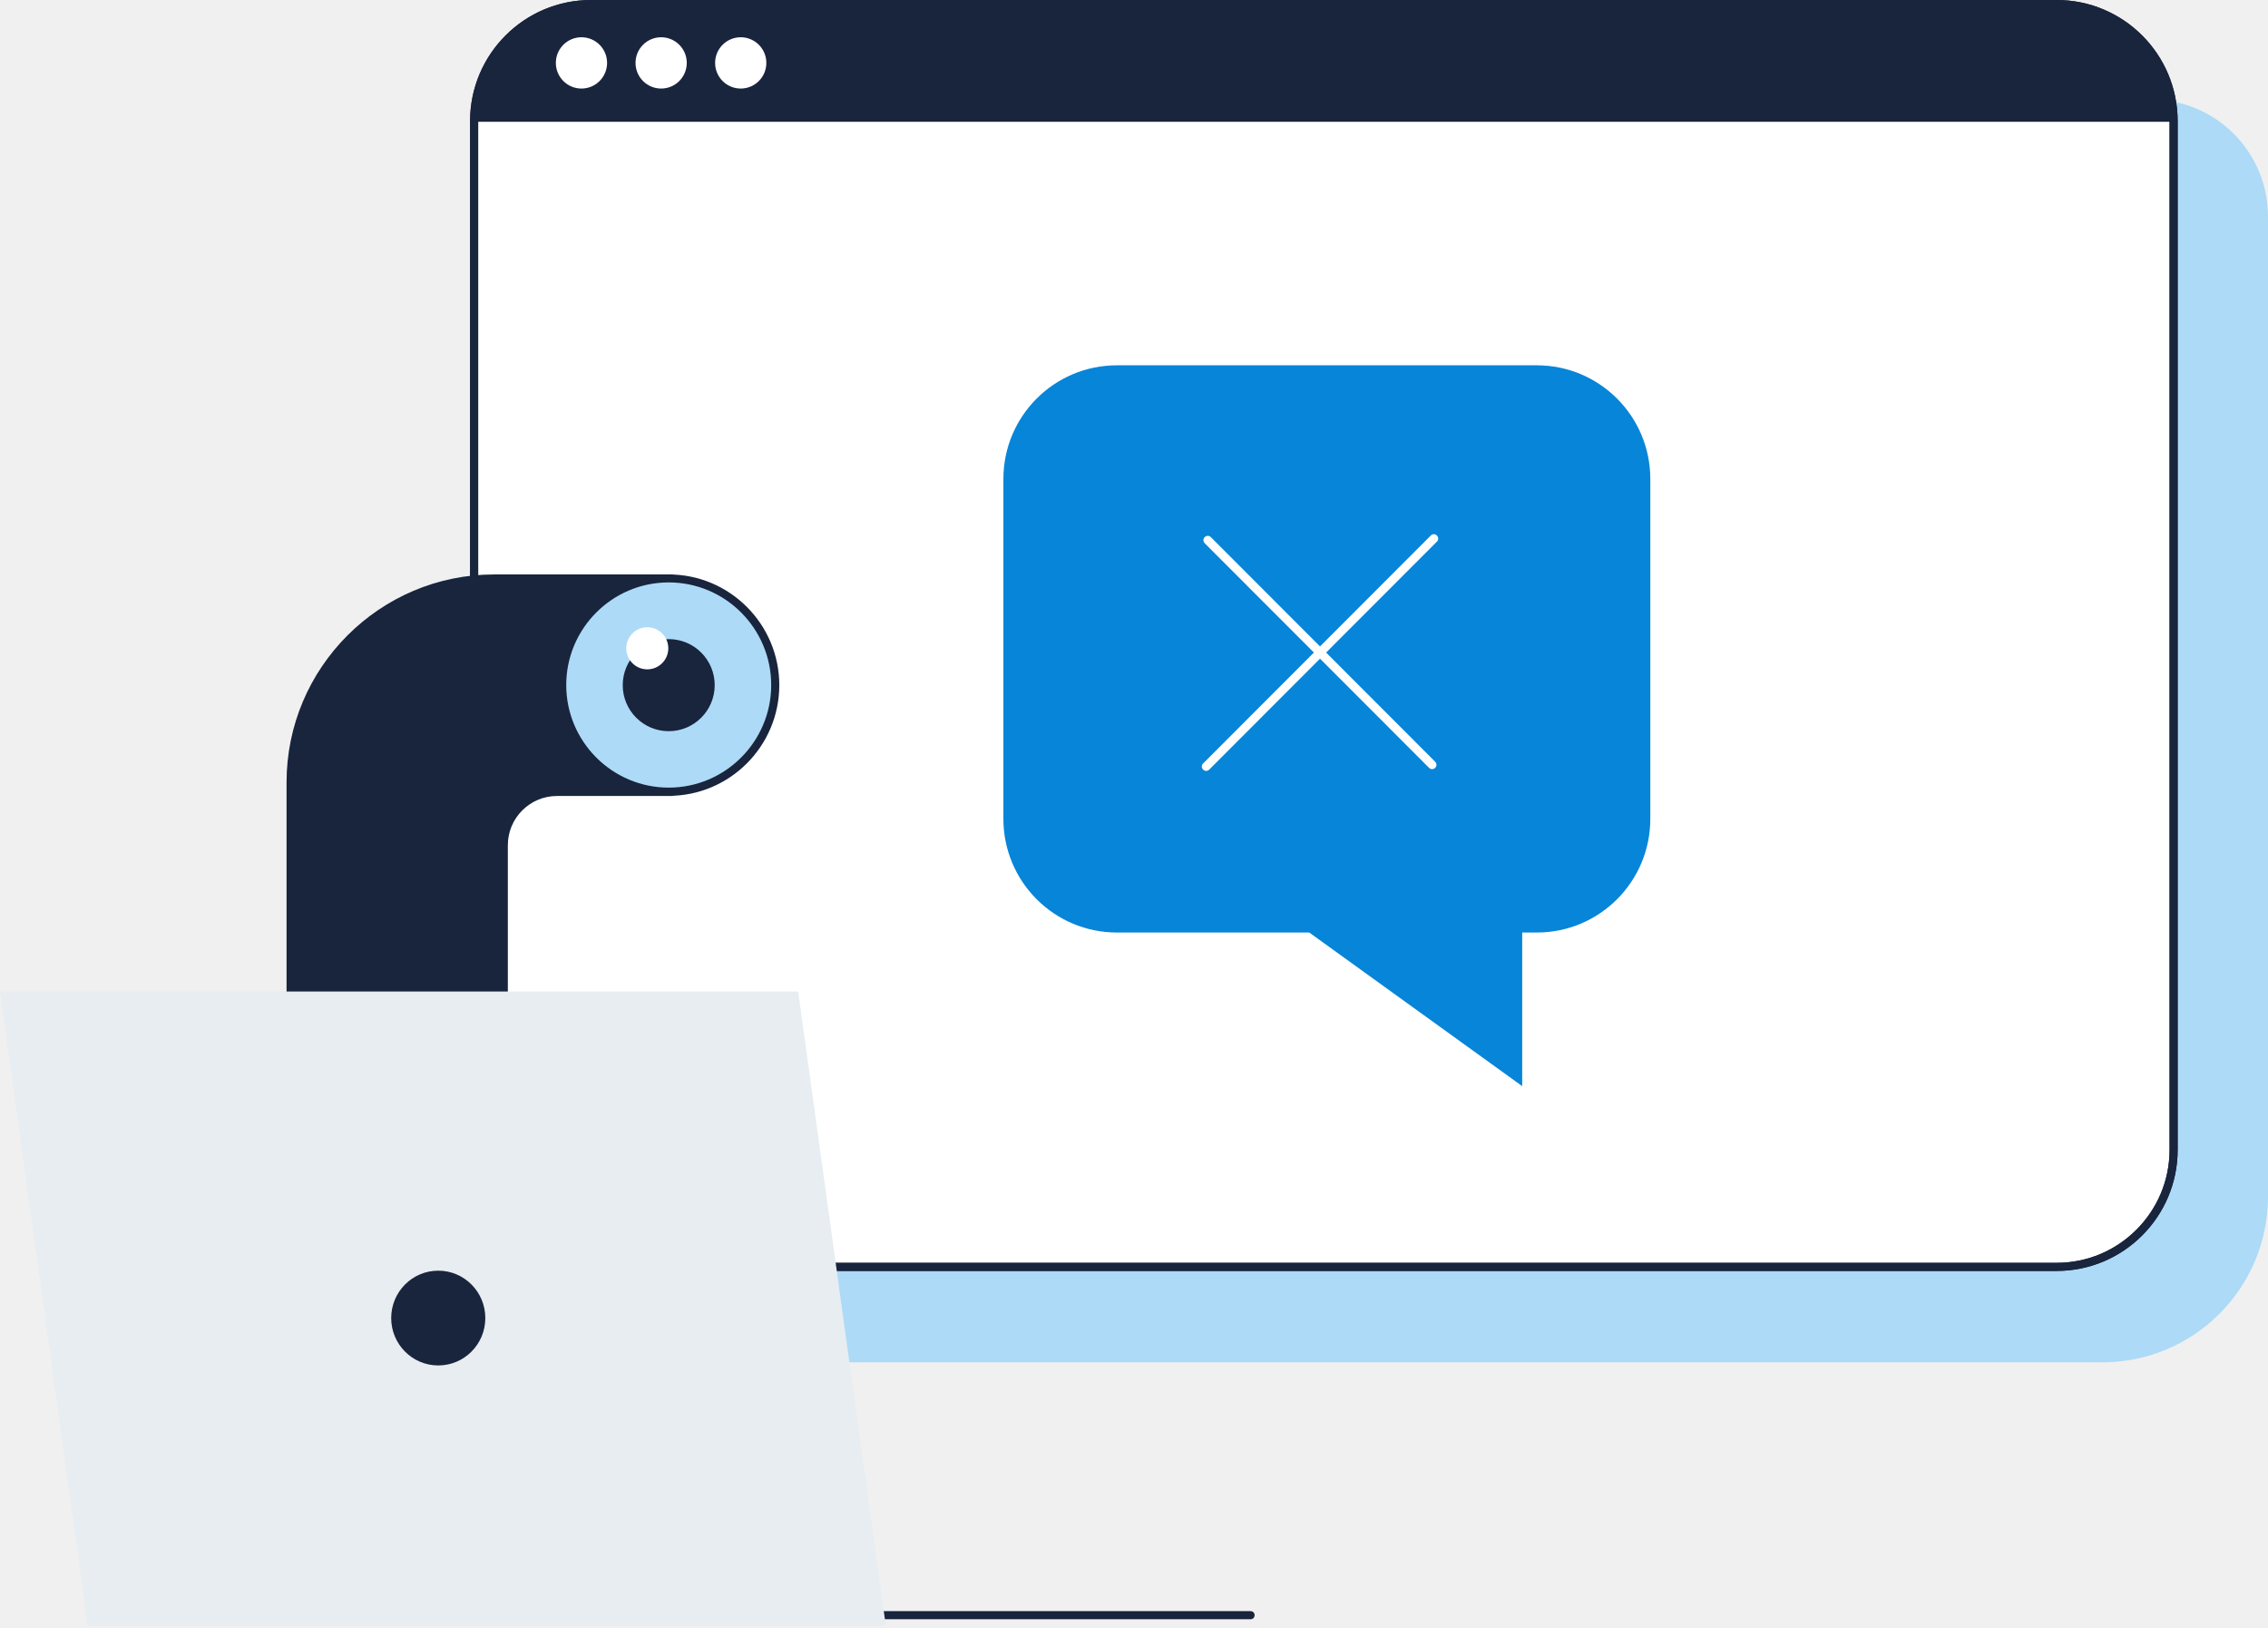
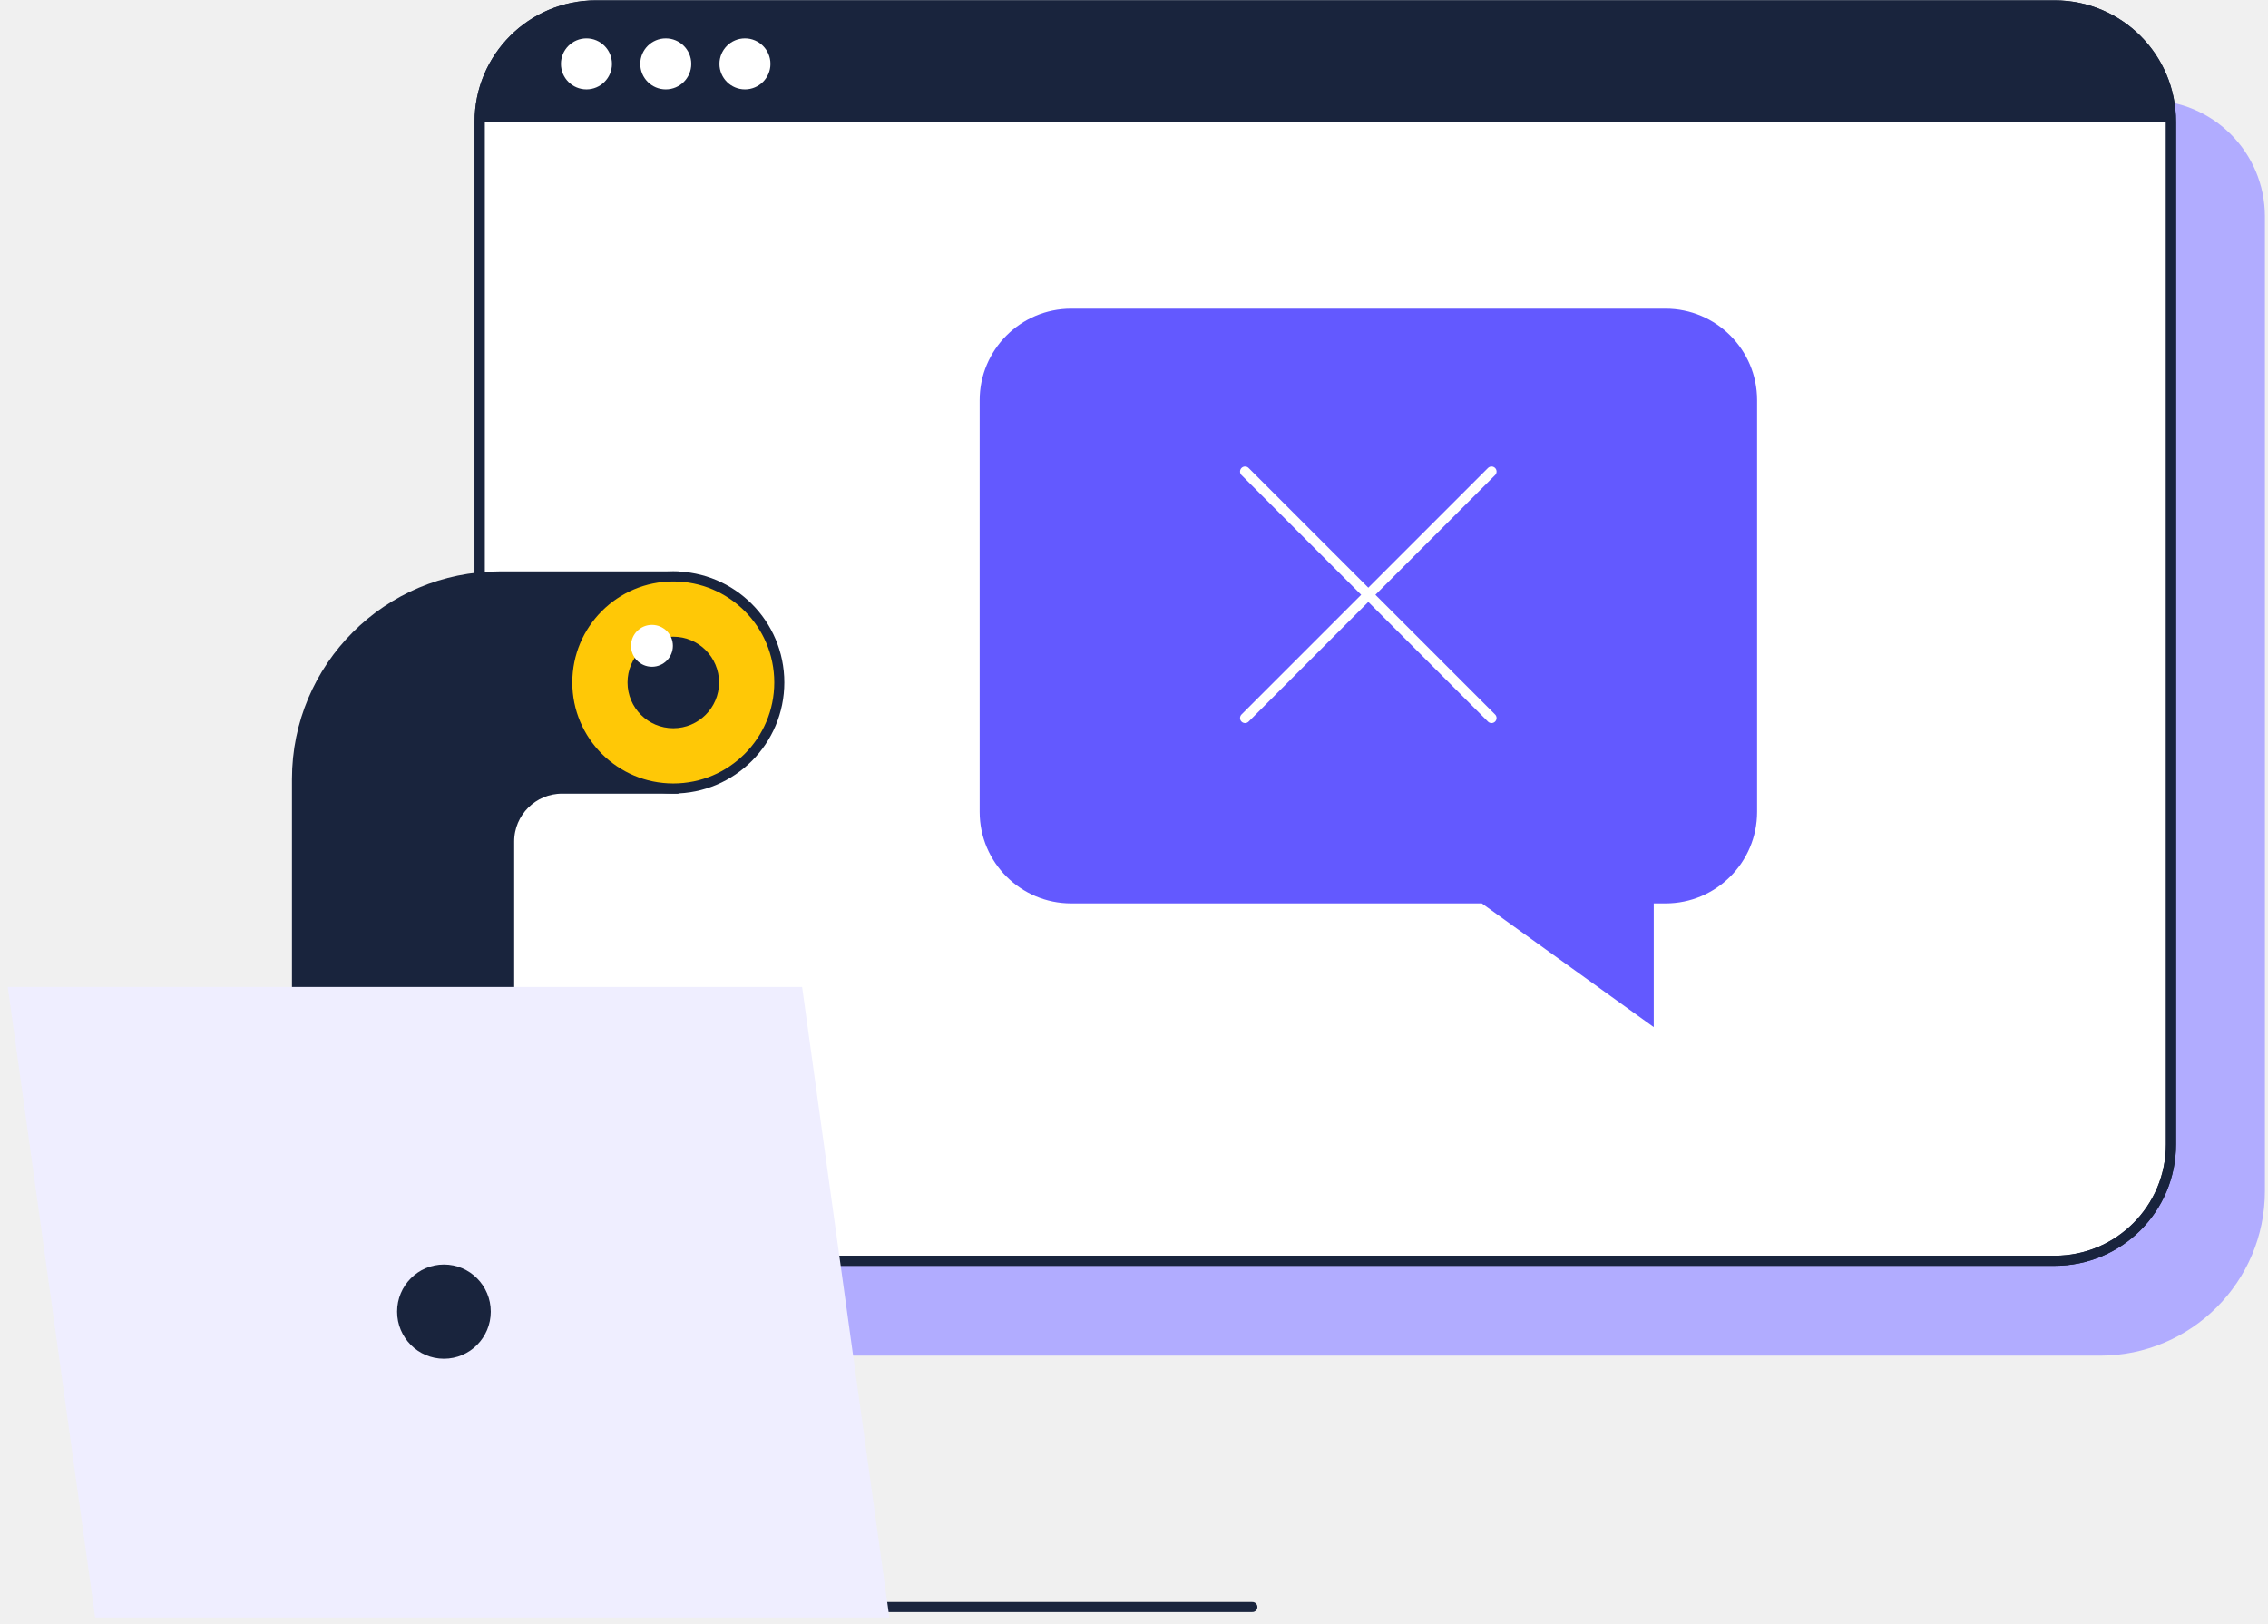
- <svg xmlns="http://www.w3.org/2000/svg" width="616" height="442" viewBox="0 0 616 442" fill="none">
-   <path fill-rule="evenodd" clip-rule="evenodd" d="M186.167 27.018H584.246C601.789 27.018 616 41.24 616 58.799V324.891C616 349.745 595.856 369.906 571.024 369.906H186.203C168.66 369.906 154.449 355.683 154.449 338.124V58.799C154.449 41.24 168.66 27.018 186.203 27.018H186.167Z" fill="#ADDAF6" />
-   <path fill-rule="evenodd" clip-rule="evenodd" d="M160.531 1.1H558.611C576.154 1.1 590.365 15.322 590.365 32.881V312.206C590.365 329.765 576.154 343.988 558.611 343.988H160.531C142.988 343.988 128.777 329.765 128.777 312.206V32.881C128.777 15.322 142.988 1.1 160.531 1.1Z" fill="white" />
-   <path d="M558.61 345.088H160.531C142.401 345.088 127.678 330.352 127.678 312.206V32.881C127.678 14.736 142.401 0 160.531 0H558.61C576.739 0 591.463 14.736 591.463 32.881V312.206C591.463 330.352 576.739 345.088 558.61 345.088ZM160.531 2.199C143.646 2.199 129.875 15.946 129.875 32.881V312.206C129.875 329.105 143.61 342.888 160.531 342.888H558.61C575.494 342.888 589.265 329.142 589.265 312.206V32.881C589.265 15.982 575.531 2.199 558.61 2.199H160.531Z" fill="#19243D" />
-   <path fill-rule="evenodd" clip-rule="evenodd" d="M128.775 33.064V32.881C128.775 15.322 142.986 1.1 160.529 1.1H558.609C576.152 1.1 590.363 15.322 590.363 32.881V33.064H128.775Z" fill="#19243D" />
-   <path d="M558.61 345.088H160.531C142.401 345.088 127.678 330.352 127.678 312.206V32.881C127.678 14.736 142.401 0 160.531 0H558.61C576.739 0 591.463 14.736 591.463 32.881V312.206C591.463 330.352 576.739 345.088 558.61 345.088ZM160.531 2.199C143.646 2.199 129.875 15.946 129.875 32.881V312.206C129.875 329.105 143.61 342.888 160.531 342.888H558.61C575.494 342.888 589.265 329.142 589.265 312.206V32.881C589.265 15.982 575.531 2.199 558.61 2.199H160.531Z" fill="#19243D" />
-   <path d="M179.572 24.045C183.415 24.045 186.531 20.927 186.531 17.08C186.531 13.233 183.415 10.115 179.572 10.115C175.729 10.115 172.613 13.233 172.613 17.08C172.613 20.927 175.729 24.045 179.572 24.045Z" fill="white" />
-   <path d="M157.929 24.045C161.773 24.045 164.888 20.927 164.888 17.08C164.888 13.233 161.773 10.115 157.929 10.115C154.086 10.115 150.971 13.233 150.971 17.08C150.971 20.927 154.086 24.045 157.929 24.045Z" fill="white" />
-   <path d="M201.185 24.045C205.029 24.045 208.144 20.927 208.144 17.08C208.144 13.233 205.029 10.115 201.185 10.115C197.342 10.115 194.227 13.233 194.227 17.08C194.227 20.927 197.342 24.045 201.185 24.045Z" fill="white" />
-   <path fill-rule="evenodd" clip-rule="evenodd" d="M181.661 215.031H151.262C143.315 215.031 136.832 221.482 136.832 229.473V408.945H78.928V215.031V212.428C78.928 181.856 103.686 157.076 134.232 157.076H136.832H181.661V215.031Z" fill="#19243D" />
-   <path d="M137.932 410.009H77.83V212.428C77.83 181.306 103.138 155.977 134.233 155.977H182.761V216.13H151.264C143.939 216.13 137.932 222.106 137.932 229.474V410.045V410.009ZM80.028 407.809H135.735V229.437C135.735 220.859 142.693 213.931 151.264 213.931H180.564V158.176H134.233C104.347 158.176 80.028 182.516 80.028 212.428V407.846V407.809Z" fill="#19243D" />
-   <path d="M181.625 214.994C197.605 214.994 210.559 202.029 210.559 186.035C210.559 170.042 197.605 157.076 181.625 157.076C165.646 157.076 152.691 170.042 152.691 186.035C152.691 202.029 165.646 214.994 181.625 214.994Z" fill="#ADDAF6" />
-   <path d="M181.626 198.535C188.523 198.535 194.115 192.939 194.115 186.035C194.115 179.132 188.523 173.535 181.626 173.535C174.728 173.535 169.137 179.132 169.137 186.035C169.137 192.939 174.728 198.535 181.626 198.535Z" fill="#19243D" />
-   <path d="M175.803 181.746C178.959 181.746 181.517 179.185 181.517 176.027C181.517 172.869 178.959 170.309 175.803 170.309C172.648 170.309 170.09 172.869 170.09 176.027C170.09 179.185 172.648 181.746 175.803 181.746Z" fill="white" />
-   <path d="M181.626 216.094C165.072 216.094 151.594 202.604 151.594 186.035C151.594 169.466 165.072 155.977 181.626 155.977C198.181 155.977 211.659 169.466 211.659 186.035C211.659 202.604 198.181 216.094 181.626 216.094ZM181.626 158.139C166.28 158.139 153.791 170.639 153.791 185.999C153.791 201.358 166.28 213.858 181.626 213.858C196.972 213.858 209.462 201.358 209.462 185.999C209.462 170.639 196.972 158.139 181.626 158.139Z" fill="#19243D" />
-   <path d="M339.663 439.664H83.726C83.103 439.664 82.627 439.188 82.627 438.565C82.627 437.941 83.103 437.465 83.726 437.465H339.663C340.285 437.465 340.761 437.941 340.761 438.565C340.761 439.188 340.285 439.664 339.663 439.664Z" fill="#19243D" />
-   <path fill-rule="evenodd" clip-rule="evenodd" d="M216.785 269.209H0L23.843 441.423H240.591L216.785 269.209Z" fill="#E7EDF0" />
-   <path d="M119.032 370.751C126.092 370.751 131.814 364.99 131.814 357.884C131.814 350.778 126.092 345.018 119.032 345.018C111.973 345.018 106.25 350.778 106.25 357.884C106.25 364.99 111.973 370.751 119.032 370.751Z" fill="#19243D" />
-   <path d="M303.367 253.202H355.596L413.439 294.911V253.202H417.393C434.433 253.202 448.232 239.392 448.232 222.336V130.055C448.232 113 434.433 99.189 417.393 99.189H303.367C286.326 99.189 272.527 113 272.527 130.055V222.336C272.527 239.392 286.326 253.202 303.367 253.202Z" fill="#0785D8" />
-   <path d="M327.604 209.317C327.288 209.317 327.011 209.198 326.774 208.961C326.299 208.486 326.299 207.734 326.774 207.299L388.61 145.409C389.085 144.934 389.836 144.934 390.271 145.409C390.745 145.884 390.745 146.636 390.271 147.071L328.434 208.961C328.197 209.198 327.92 209.317 327.604 209.317Z" fill="white" />
-   <path d="M388.965 208.842C388.649 208.842 388.372 208.724 388.135 208.486L327.207 147.506C326.733 147.032 326.733 146.28 327.207 145.844C327.682 145.37 328.433 145.37 328.868 145.844L389.795 206.824C390.27 207.299 390.27 208.051 389.795 208.486C389.558 208.724 389.281 208.842 388.965 208.842Z" fill="white" />
+ <svg xmlns="http://www.w3.org/2000/svg" width="169" height="121" viewBox="0 0 169 121" fill="none">
+   <path fill-rule="evenodd" clip-rule="evenodd" d="M51.41 7.47H160.1C164.89 7.47 168.77 11.35 168.77 16.14V88.73C168.77 95.51 163.27 101.01 156.49 101.01H51.42C46.63 101.01 42.75 97.13 42.75 92.34V16.14C42.75 11.35 46.63 7.47 51.42 7.47H51.41Z" fill="#B1ACFF" />
+   <path fill-rule="evenodd" clip-rule="evenodd" d="M44.41 0.4H153.1C157.89 0.4 161.77 4.28 161.77 9.07V85.27C161.77 90.06 157.89 93.94 153.1 93.94H44.41C39.62 93.94 35.74 90.06 35.74 85.27V9.07C35.74 4.28 39.62 0.4 44.41 0.4Z" fill="white" stroke="#19243D" stroke-width="0.75" />
+   <path fill-rule="evenodd" clip-rule="evenodd" d="M35.74 9.12V9.07C35.74 4.28 39.62 0.4 44.41 0.4H153.1C157.89 0.4 161.77 4.28 161.77 9.07V9.12H35.74Z" fill="#19243D" />
+   <path fill-rule="evenodd" clip-rule="evenodd" d="M44.41 0.4H153.1C157.89 0.4 161.77 4.28 161.77 9.07V85.27C161.77 90.06 157.89 93.94 153.1 93.94H44.41C39.62 93.94 35.74 90.06 35.74 85.27V9.07C35.74 4.28 39.62 0.4 44.41 0.4Z" stroke="#19243D" stroke-width="0.75" stroke-linecap="round" />
+   <path d="M49.61 6.66C50.659 6.66 51.51 5.809 51.51 4.76C51.51 3.711 50.659 2.86 49.61 2.86C48.561 2.86 47.71 3.711 47.71 4.76C47.71 5.809 48.561 6.66 49.61 6.66Z" fill="white" />
+   <path d="M43.7 6.66C44.749 6.66 45.6 5.809 45.6 4.76C45.6 3.711 44.749 2.86 43.7 2.86C42.651 2.86 41.8 3.711 41.8 4.76C41.8 5.809 42.651 6.66 43.7 6.66Z" fill="white" />
+   <path d="M55.51 6.66C56.559 6.66 57.41 5.809 57.41 4.76C57.41 3.711 56.559 2.86 55.51 2.86C54.461 2.86 53.61 3.711 53.61 4.76C53.61 5.809 54.461 6.66 55.51 6.66Z" fill="white" />
+   <path d="M79.821 67.312H110.419L123.229 76.531V67.312H124.109C127.881 67.312 130.93 64.251 130.93 60.491V29.821C130.93 26.049 127.869 23 124.109 23H79.821C76.049 23 73 26.061 73 29.821V60.491C73 64.263 76.061 67.312 79.821 67.312Z" fill="#6359FF" />
+   <path d="M111.142 53.502L92.776 35.136" stroke="white" stroke-width="0.75" stroke-linecap="round" />
+   <path d="M111.142 35.136L92.776 53.502" stroke="white" stroke-width="0.75" stroke-linecap="round" />
+   <path fill-rule="evenodd" clip-rule="evenodd" d="M50.18 58.76H41.88C39.71 58.76 37.94 60.52 37.94 62.7V111.66H22.13V58.76V58.05C22.13 49.71 28.89 42.95 37.23 42.95H37.94H50.18V58.76Z" fill="#19243D" stroke="#19243D" stroke-width="0.75" />
+   <path d="M50.17 58.75C54.533 58.75 58.07 55.213 58.07 50.85C58.07 46.487 54.533 42.95 50.17 42.95C45.807 42.95 42.27 46.487 42.27 50.85C42.27 55.213 45.807 58.75 50.17 58.75Z" fill="#FFC806" />
+   <path d="M50.17 54.26C52.053 54.26 53.58 52.733 53.58 50.85C53.58 48.967 52.053 47.44 50.17 47.44C48.287 47.44 46.76 48.967 46.76 50.85C46.76 52.733 48.287 54.26 50.17 54.26Z" fill="#19243D" />
+   <path d="M48.58 49.68C49.442 49.68 50.14 48.981 50.14 48.12C50.14 47.258 49.442 46.56 48.58 46.56C47.718 46.56 47.02 47.258 47.02 48.12C47.02 48.981 47.718 49.68 48.58 49.68Z" fill="white" />
+   <path d="M50.17 58.75C54.533 58.75 58.07 55.213 58.07 50.85C58.07 46.487 54.533 42.95 50.17 42.95C45.807 42.95 42.27 46.487 42.27 50.85C42.27 55.213 45.807 58.75 50.17 58.75Z" stroke="#19243D" stroke-width="0.75" stroke-linecap="round" />
+   <path d="M23.44 119.74H93.32" stroke="#19243D" stroke-width="0.75" stroke-linecap="round" />
+   <path fill-rule="evenodd" clip-rule="evenodd" d="M59.77 73.54H0.58L7.09 120.52H66.27L59.77 73.54Z" fill="#EFEEFF" />
+   <path d="M33.08 101.24C35.008 101.24 36.57 99.668 36.57 97.73C36.57 95.791 35.008 94.22 33.08 94.22C31.153 94.22 29.59 95.791 29.59 97.73C29.59 99.668 31.153 101.24 33.08 101.24Z" fill="#19243D" />
</svg>
